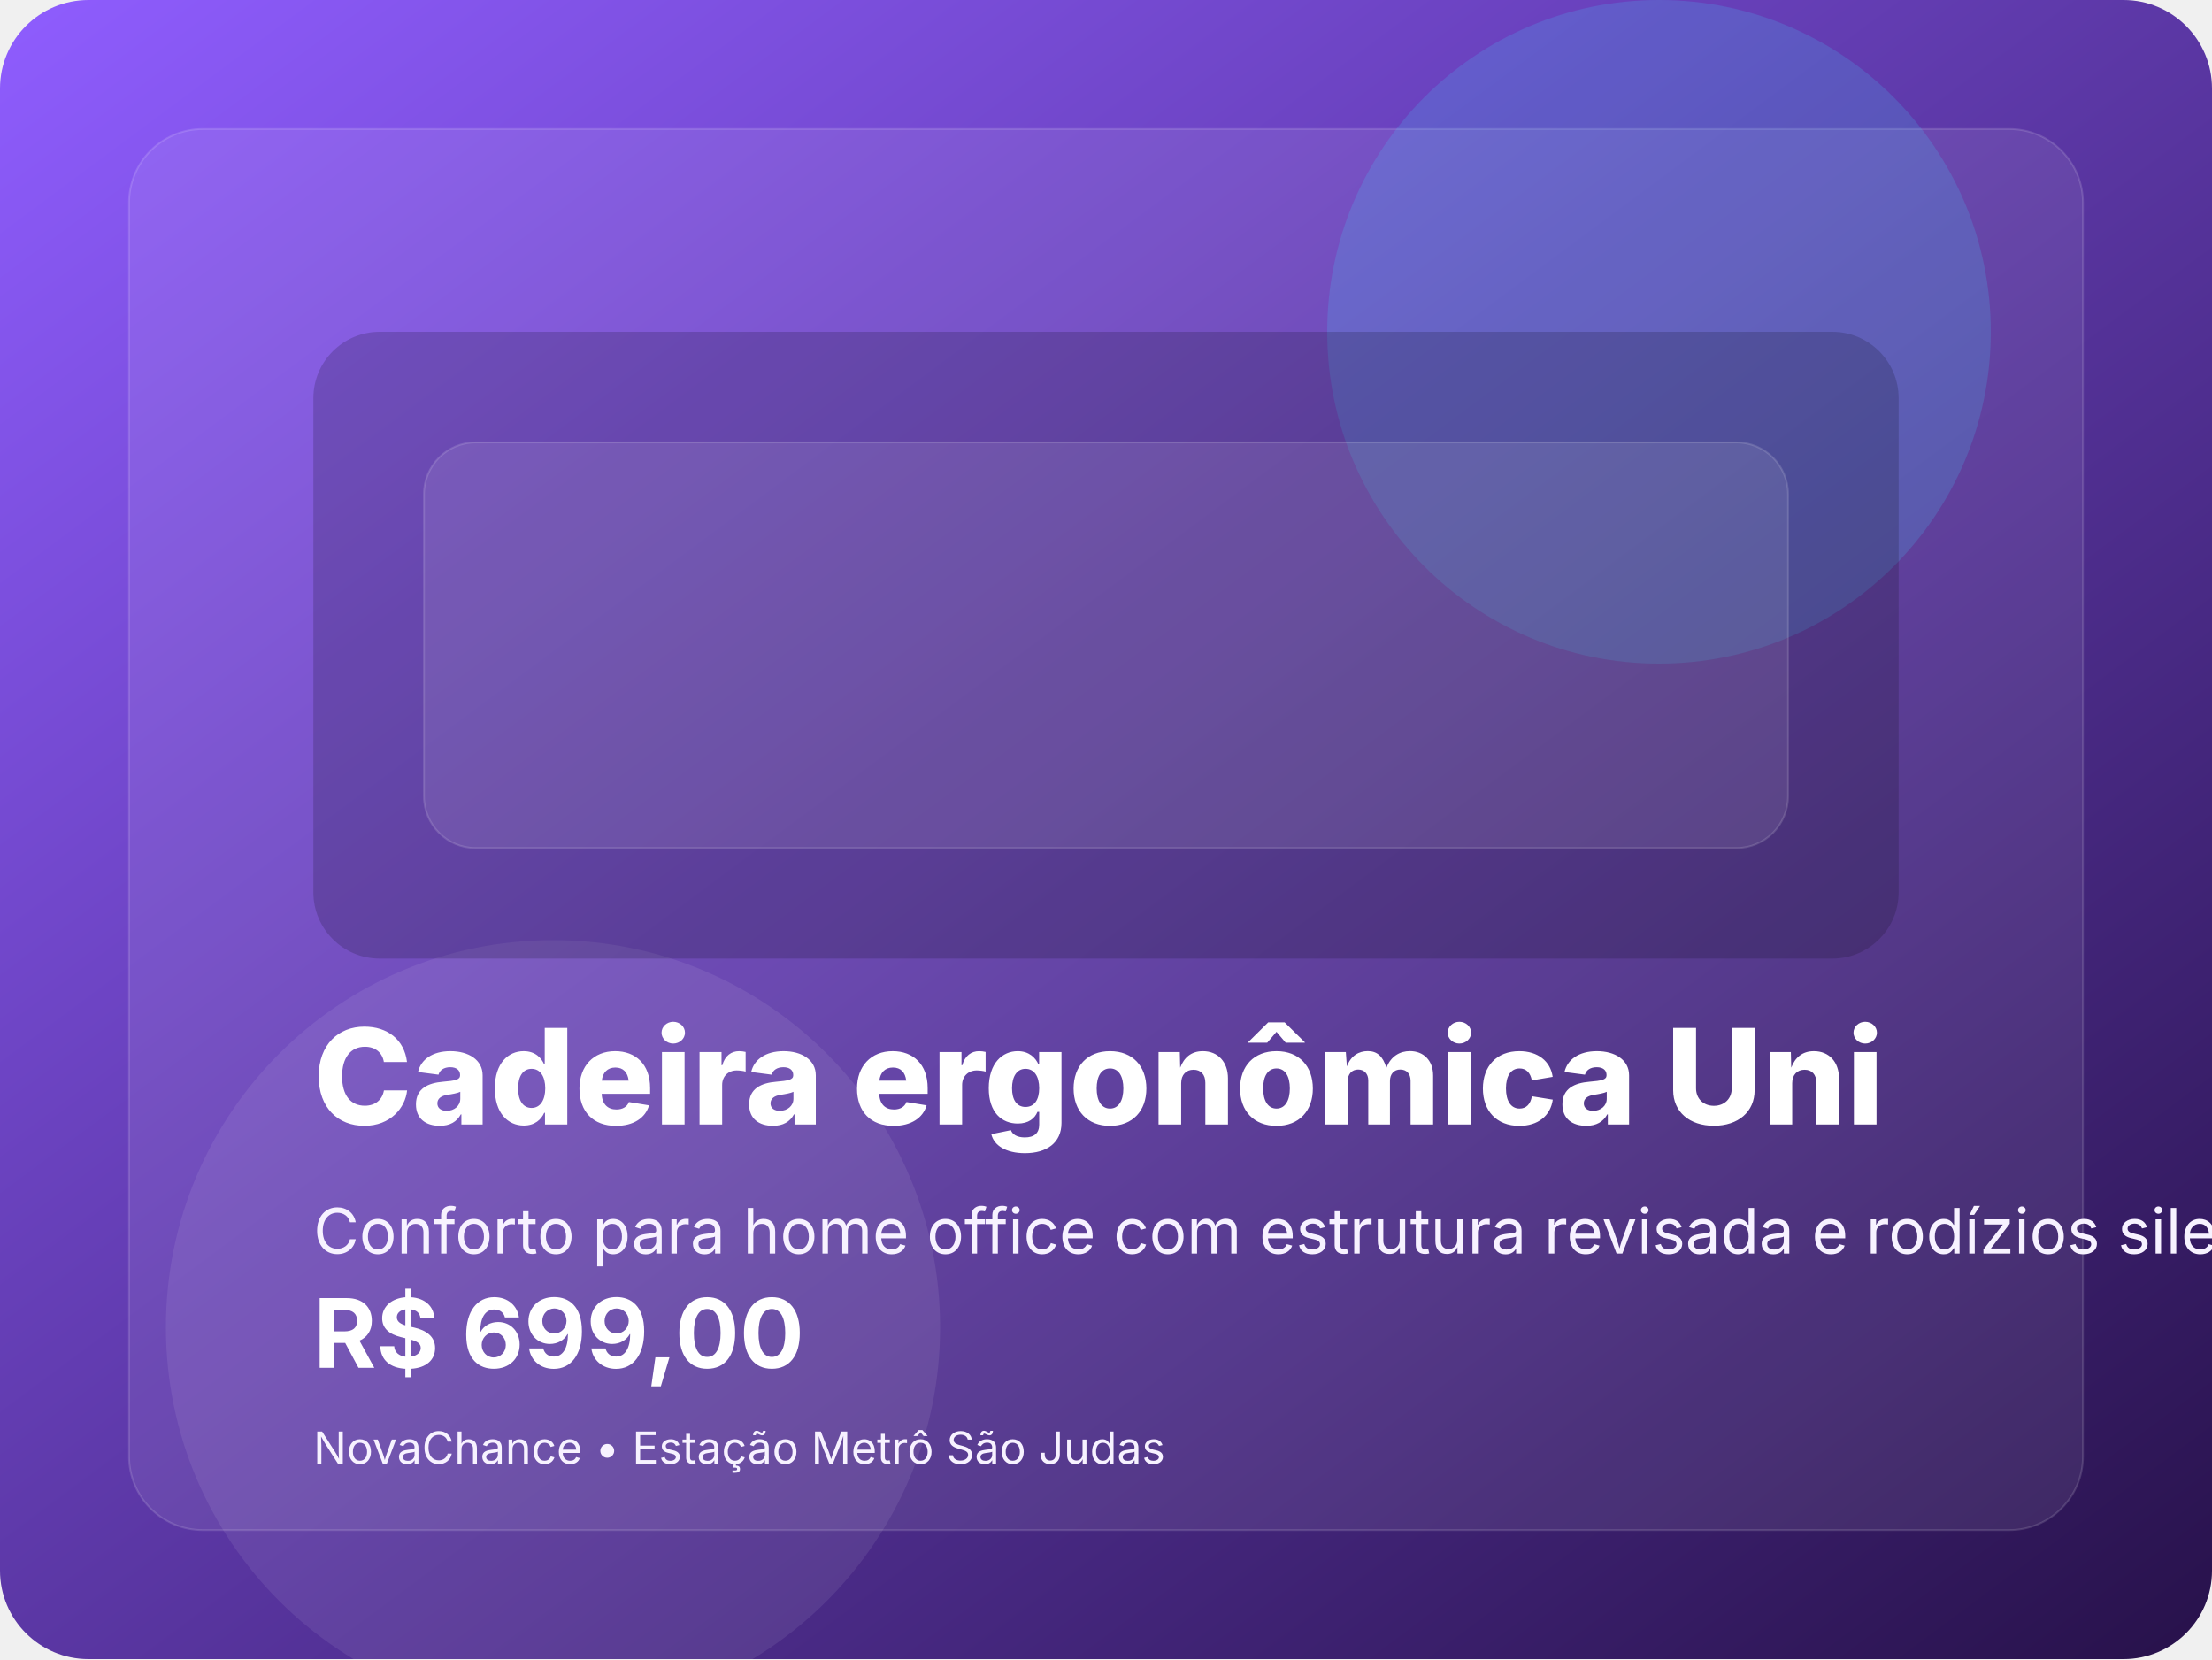
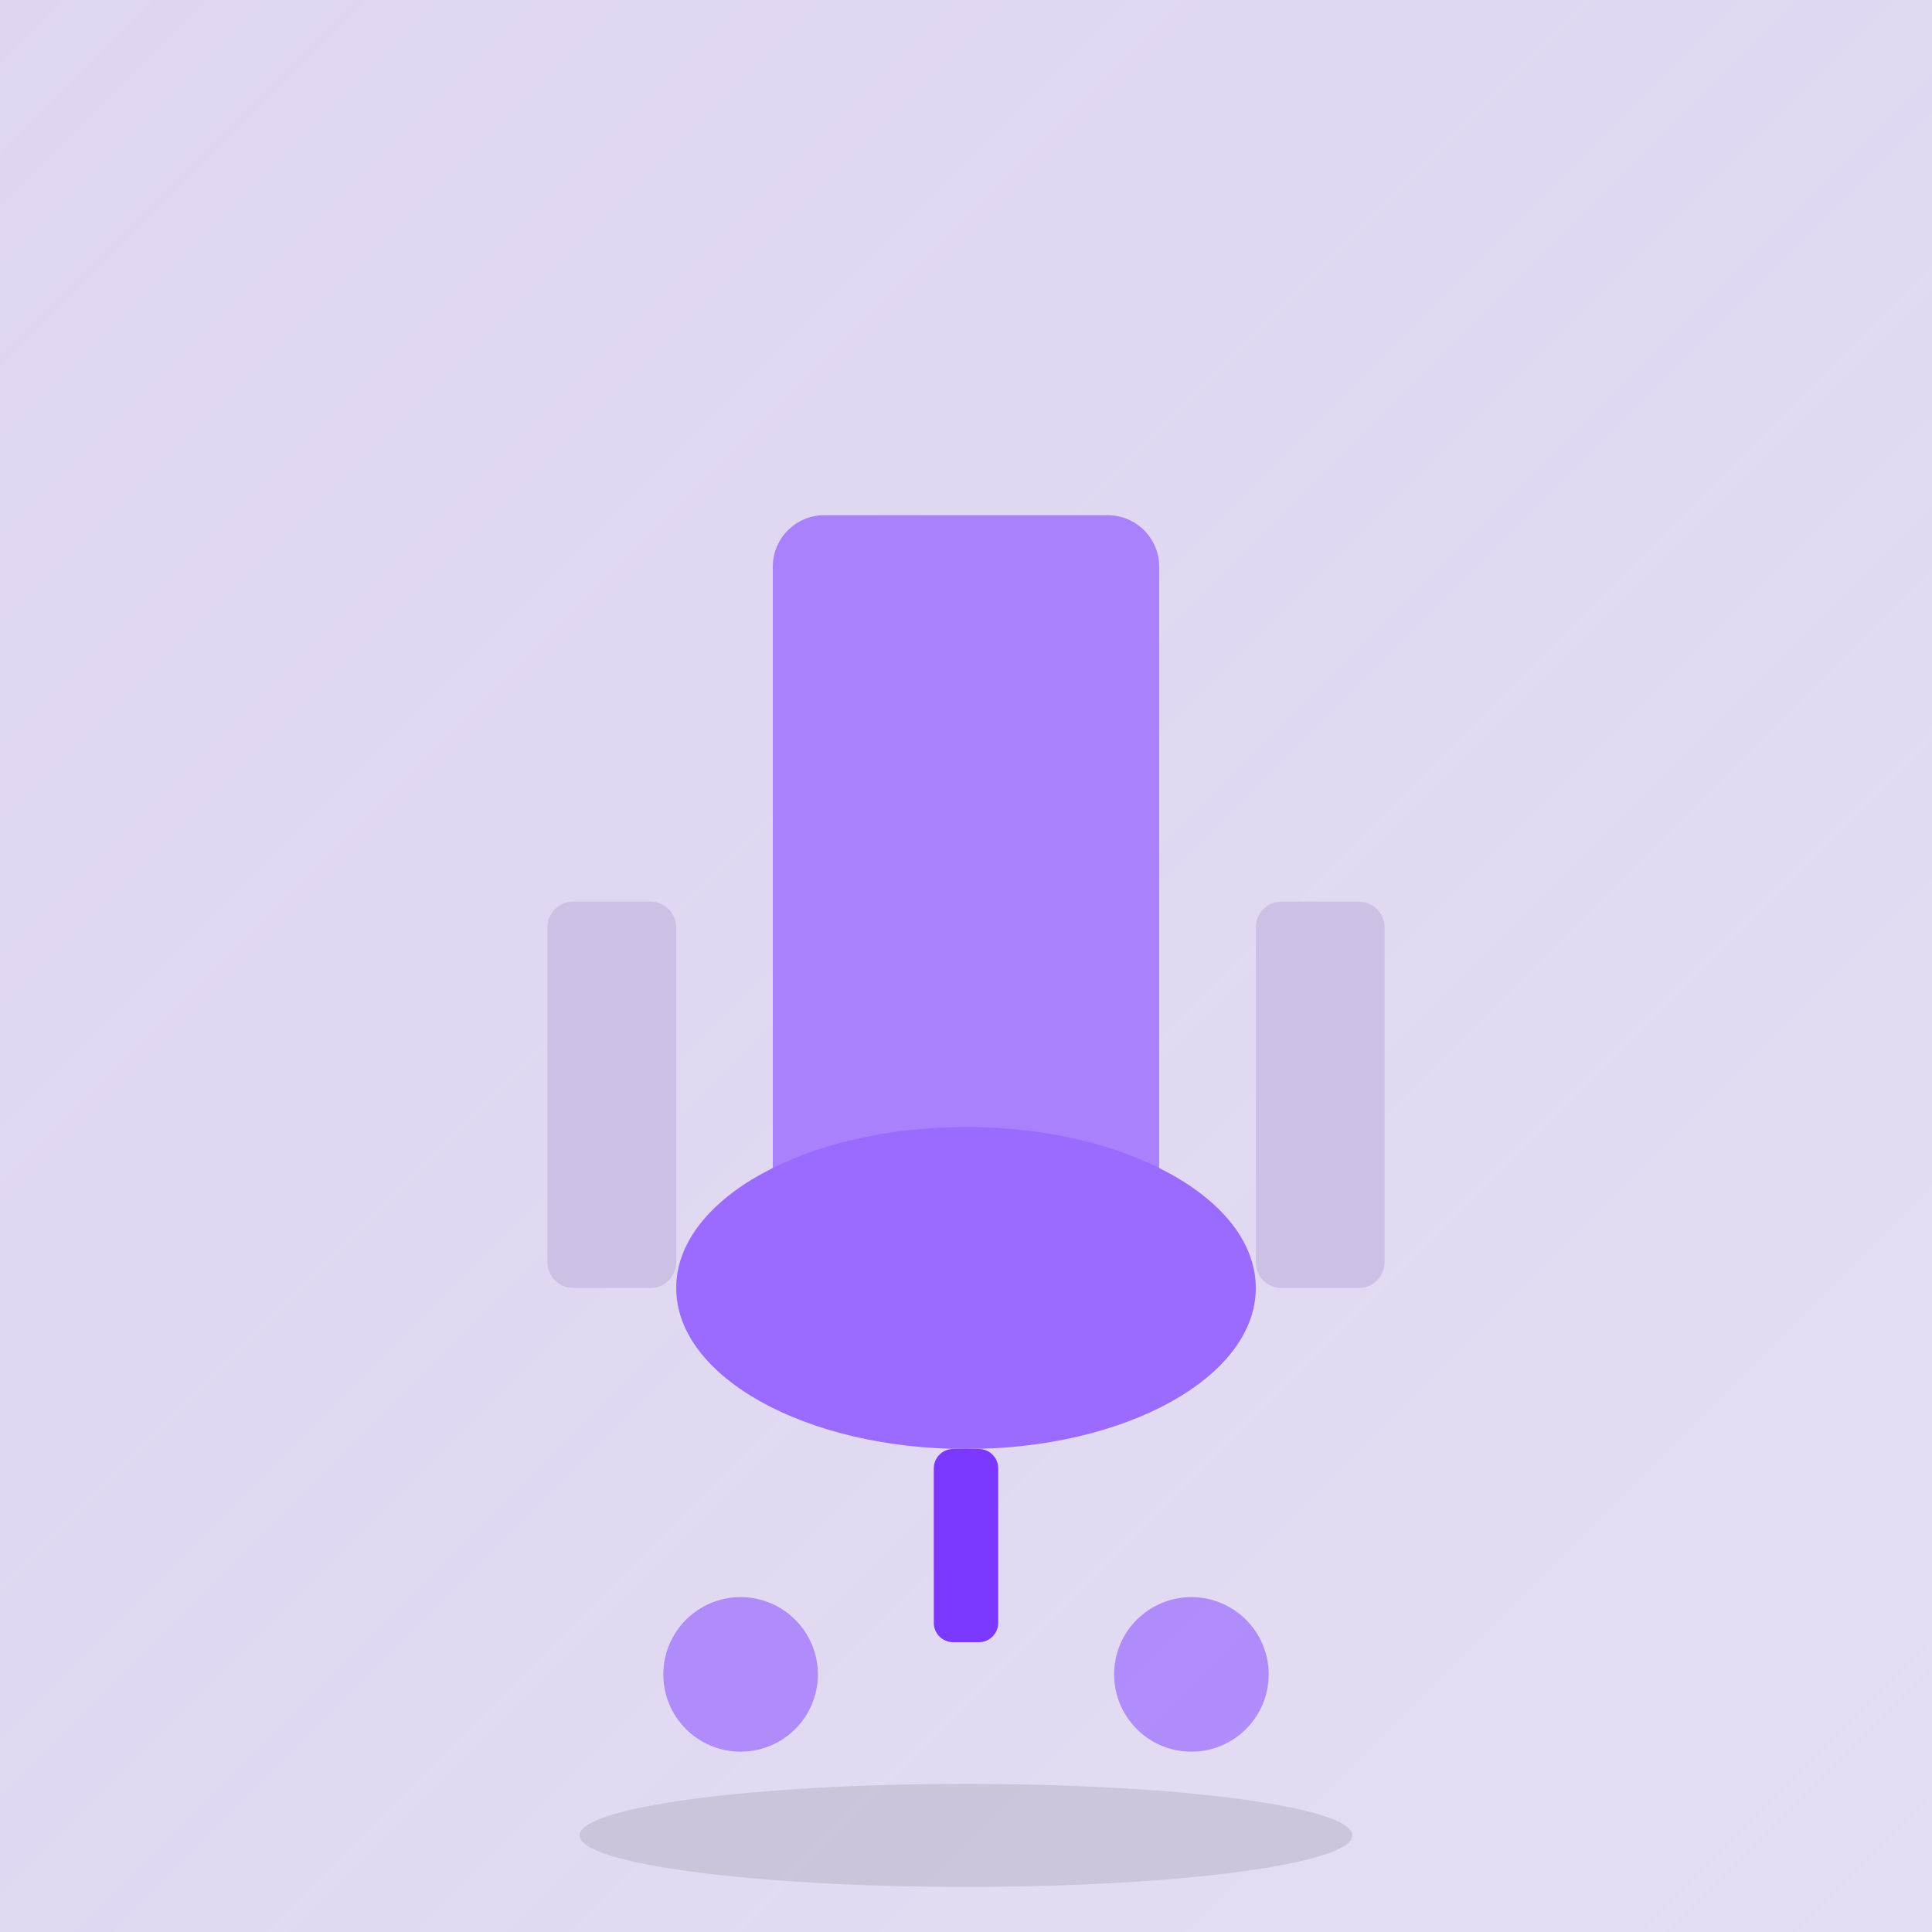
- <svg xmlns="http://www.w3.org/2000/svg" viewBox="0 0 1200 900" role="img" aria-labelledby="title desc">
+ <svg xmlns="http://www.w3.org/2000/svg" viewBox="0 0 300 300">
  <defs>
-     <linearGradient id="bg" x1="0" x2="1" y1="0" y2="1">
-       <stop offset="0%" stop-color="#8f5dff" />
-       <stop offset="100%" stop-color="#27114a" />
+     <linearGradient id="grad1" x1="0%" y1="0%" x2="100%" y2="100%">
+       <stop offset="0%" style="stop-color:#9b6bff;stop-opacity:0.2" />
+       <stop offset="100%" style="stop-color:#7b39ff;stop-opacity:0.1" />
    </linearGradient>
-     <radialGradient id="shine" cx="65%" cy="20%" r="60%">
-       <stop offset="0%" stop-color="rgba(255,255,255,0.75)" />
-       <stop offset="100%" stop-color="rgba(255,255,255,0)" />
-     </radialGradient>
  </defs>
-   <rect width="1200" height="900" rx="48" fill="url(#bg)" />
-   <rect x="70" y="70" width="1060" height="760" rx="40" fill="rgba(255,255,255,0.08)" stroke="rgba(255,255,255,0.14)" />
-   <circle cx="900" cy="180" r="180" fill="#40d1ff" opacity="0.18" />
-   <circle cx="300" cy="720" r="210" fill="#ffffff" opacity="0.08" />
-   <rect x="170" y="180" width="860" height="340" rx="36" fill="rgba(10,10,18,0.18)" />
-   <rect x="230" y="240" width="740" height="220" rx="28" fill="rgba(255,255,255,0.09)" stroke="rgba(255,255,255,0.14)" />
-   <text x="170" y="610" fill="#ffffff" font-size="72" font-family="Inter, Arial, sans-serif" font-weight="800">Cadeira ergonômica Uni</text>
-   <text x="170" y="680" fill="#f7f2ff" font-size="34" font-family="Inter, Arial, sans-serif">Conforto para home office com estrutura revisada e rodízios silenciosos.</text>
-   <text x="170" y="742" fill="#ffffff" font-size="52" font-family="Inter, Arial, sans-serif" font-weight="700">R$ 699,00</text>
-   <text x="170" y="794" fill="#f7f2ff" font-size="24" font-family="Inter, Arial, sans-serif">NovaChance • Estação Metrô São Judas</text>
+   <rect width="300" height="300" fill="url(#grad1)" />
+   <ellipse cx="150" cy="200" rx="45" ry="25" fill="#9b6bff" />
+   <rect x="120" y="80" width="60" height="120" rx="8" fill="#9b6bff" opacity="0.8" />
+   <rect x="145" y="225" width="10" height="30" fill="#7b39ff" rx="3" />
+   <circle cx="115" cy="260" r="12" fill="#9b6bff" opacity="0.7" />
+   <circle cx="185" cy="260" r="12" fill="#9b6bff" opacity="0.7" />
+   <rect x="85" y="140" width="20" height="60" rx="4" fill="#cabfe3" opacity="0.9" />
+   <rect x="195" y="140" width="20" height="60" rx="4" fill="#cabfe3" opacity="0.9" />
+   <ellipse cx="150" cy="285" rx="60" ry="8" fill="#000" opacity="0.1" />
</svg>
